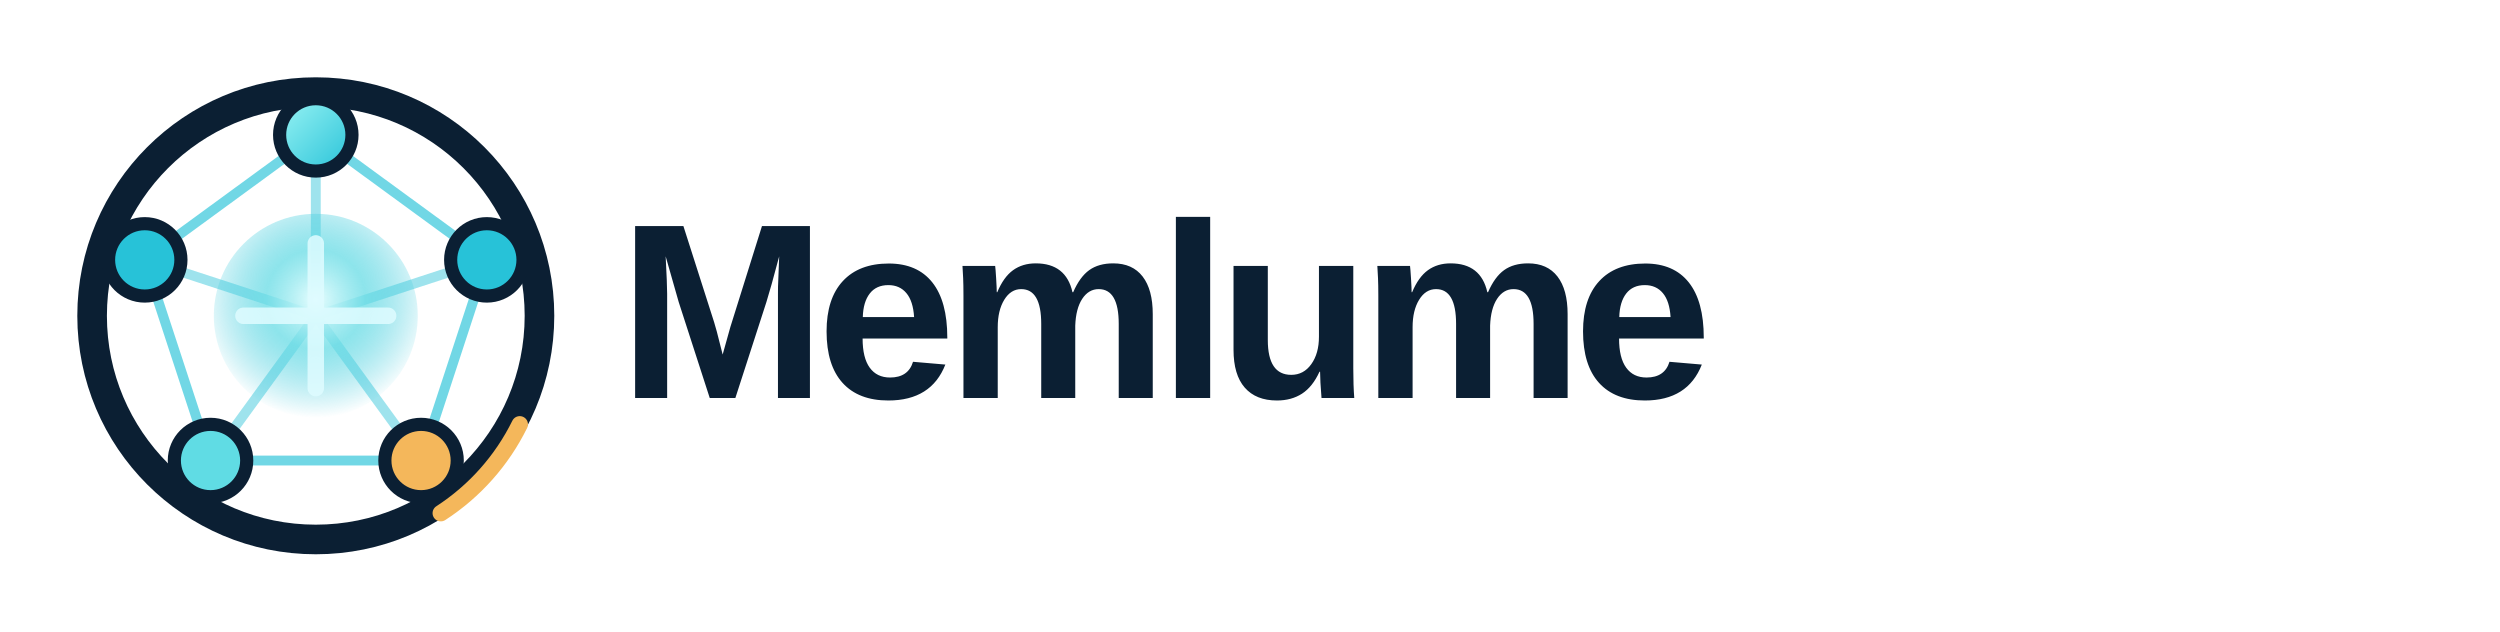
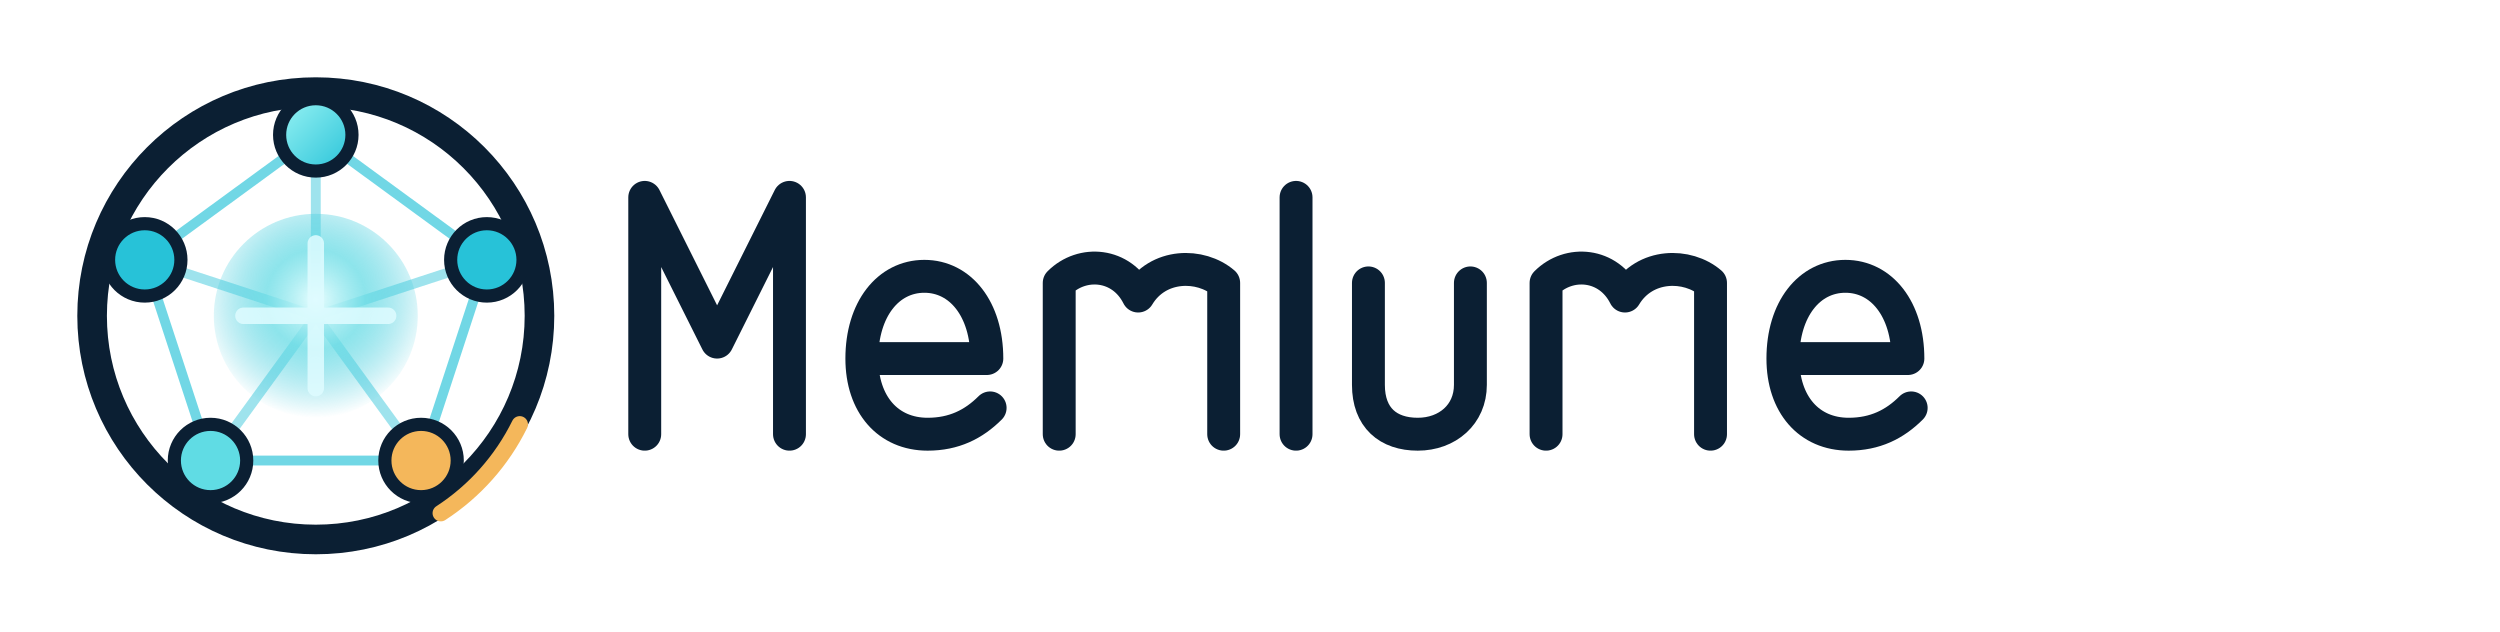
- <svg xmlns="http://www.w3.org/2000/svg" viewBox="0 0 760 192" role="img" aria-labelledby="title desc">
+ <svg xmlns="http://www.w3.org/2000/svg" viewBox="0 0 760 192" role="img" aria-labelledby="title desc" aria-label="Memlume">
  <defs>
    <linearGradient id="node-light" x1="0" y1="0" x2="1" y2="1">
      <stop offset="0" stop-color="#9AF4F4" />
      <stop offset="1" stop-color="#27C2D8" />
    </linearGradient>
    <radialGradient id="core-light" cx="50%" cy="42%" r="58%">
      <stop offset="0" stop-color="#E8FEFF" stop-opacity=".98" />
      <stop offset=".42" stop-color="#69DCE5" stop-opacity=".76" />
      <stop offset="1" stop-color="#27C2D8" stop-opacity="0" />
    </radialGradient>
+     <style>
+       .ink-stroke { stroke: #0B1F33; }
+       .wordmark-glyph { fill: none; stroke: #0B1F33; stroke-width: 10; stroke-linecap: round; stroke-linejoin: round; }
+       @media (prefers-color-scheme: dark) {
+         .ink-stroke { stroke: #DFFCFF; }
+         .wordmark-glyph { stroke: #DFFCFF; }
+       }
+     </style>
  </defs>
  <g transform="translate(18 18)">
-     <circle cx="78" cy="78" r="68" fill="none" stroke="#0B1F33" stroke-width="9" />
+     <circle cx="78" cy="78" r="68" fill="none" class="ink-stroke" stroke-width="9" />
    <path d="M78 23 130 61 110 122 46 122 26 61Z" fill="none" stroke="#27C2D8" stroke-width="3" stroke-linecap="round" stroke-linejoin="round" opacity=".66" />
    <path d="M78 23 78 78M130 61 78 78M110 122 78 78M46 122 78 78M26 61 78 78" fill="none" stroke="#27C2D8" stroke-width="3" stroke-linecap="round" opacity=".45" />
    <circle cx="78" cy="78" r="31" fill="url(#core-light)" />
    <path d="M78 56v44M56 78h44" stroke="#DFFCFF" stroke-width="5" stroke-linecap="round" opacity=".86" />
-     <circle cx="78" cy="23" r="11" fill="url(#node-light)" stroke="#0B1F33" stroke-width="4" />
-     <circle cx="130" cy="61" r="11" fill="#27C2D8" stroke="#0B1F33" stroke-width="4" />
-     <circle cx="110" cy="122" r="11" fill="#F4B75B" stroke="#0B1F33" stroke-width="4" />
-     <circle cx="46" cy="122" r="11" fill="#60DCE4" stroke="#0B1F33" stroke-width="4" />
-     <circle cx="26" cy="61" r="11" fill="#27C2D8" stroke="#0B1F33" stroke-width="4" />
+     <circle cx="78" cy="23" r="11" fill="url(#node-light)" class="ink-stroke" stroke-width="4" />
+     <circle cx="130" cy="61" r="11" fill="#27C2D8" class="ink-stroke" stroke-width="4" />
+     <circle cx="110" cy="122" r="11" fill="#F4B75B" class="ink-stroke" stroke-width="4" />
+     <circle cx="46" cy="122" r="11" fill="#60DCE4" class="ink-stroke" stroke-width="4" />
+     <circle cx="26" cy="61" r="11" fill="#27C2D8" class="ink-stroke" stroke-width="4" />
    <path d="M116 138a68 68 0 0 0 24-27" fill="none" stroke="#F4B75B" stroke-width="5" stroke-linecap="round" />
  </g>
-   <text x="188" y="121" fill="#0B1F33" font-family="Arial, Helvetica, sans-serif" font-size="76" font-weight="700" letter-spacing="-3">Memlume</text>
+   <g aria-label="Memlume">
+     <path id="wordmark-majorm" class="wordmark-glyph" d="M196 132V60l22 44 22-44v72" />
+     <path id="wordmark-firste" class="wordmark-glyph" d="M262 109h38c0-15-8-25-19-25s-19 10-19 25c0 14 8 23 20 23 8 0 14-3 19-8" />
+     <path id="wordmark-middlem" class="wordmark-glyph" d="M322 132V86c7-7 19-6 24 4 6-10 19-10 26-4v46" />
+     <path id="wordmark-l" class="wordmark-glyph" d="M394 60v72" />
+     <path id="wordmark-u" class="wordmark-glyph" d="M416 86v31c0 10 6 15 15 15s16-6 16-15V86" />
+     <path id="wordmark-finalm" class="wordmark-glyph" d="M470 132V86c7-7 19-6 24 4 6-10 19-10 26-4v46" />
+     <path id="wordmark-laste" class="wordmark-glyph" d="M542 109h38c0-15-8-25-19-25s-19 10-19 25c0 14 8 23 20 23 8 0 14-3 19-8" />
+   </g>
</svg>
